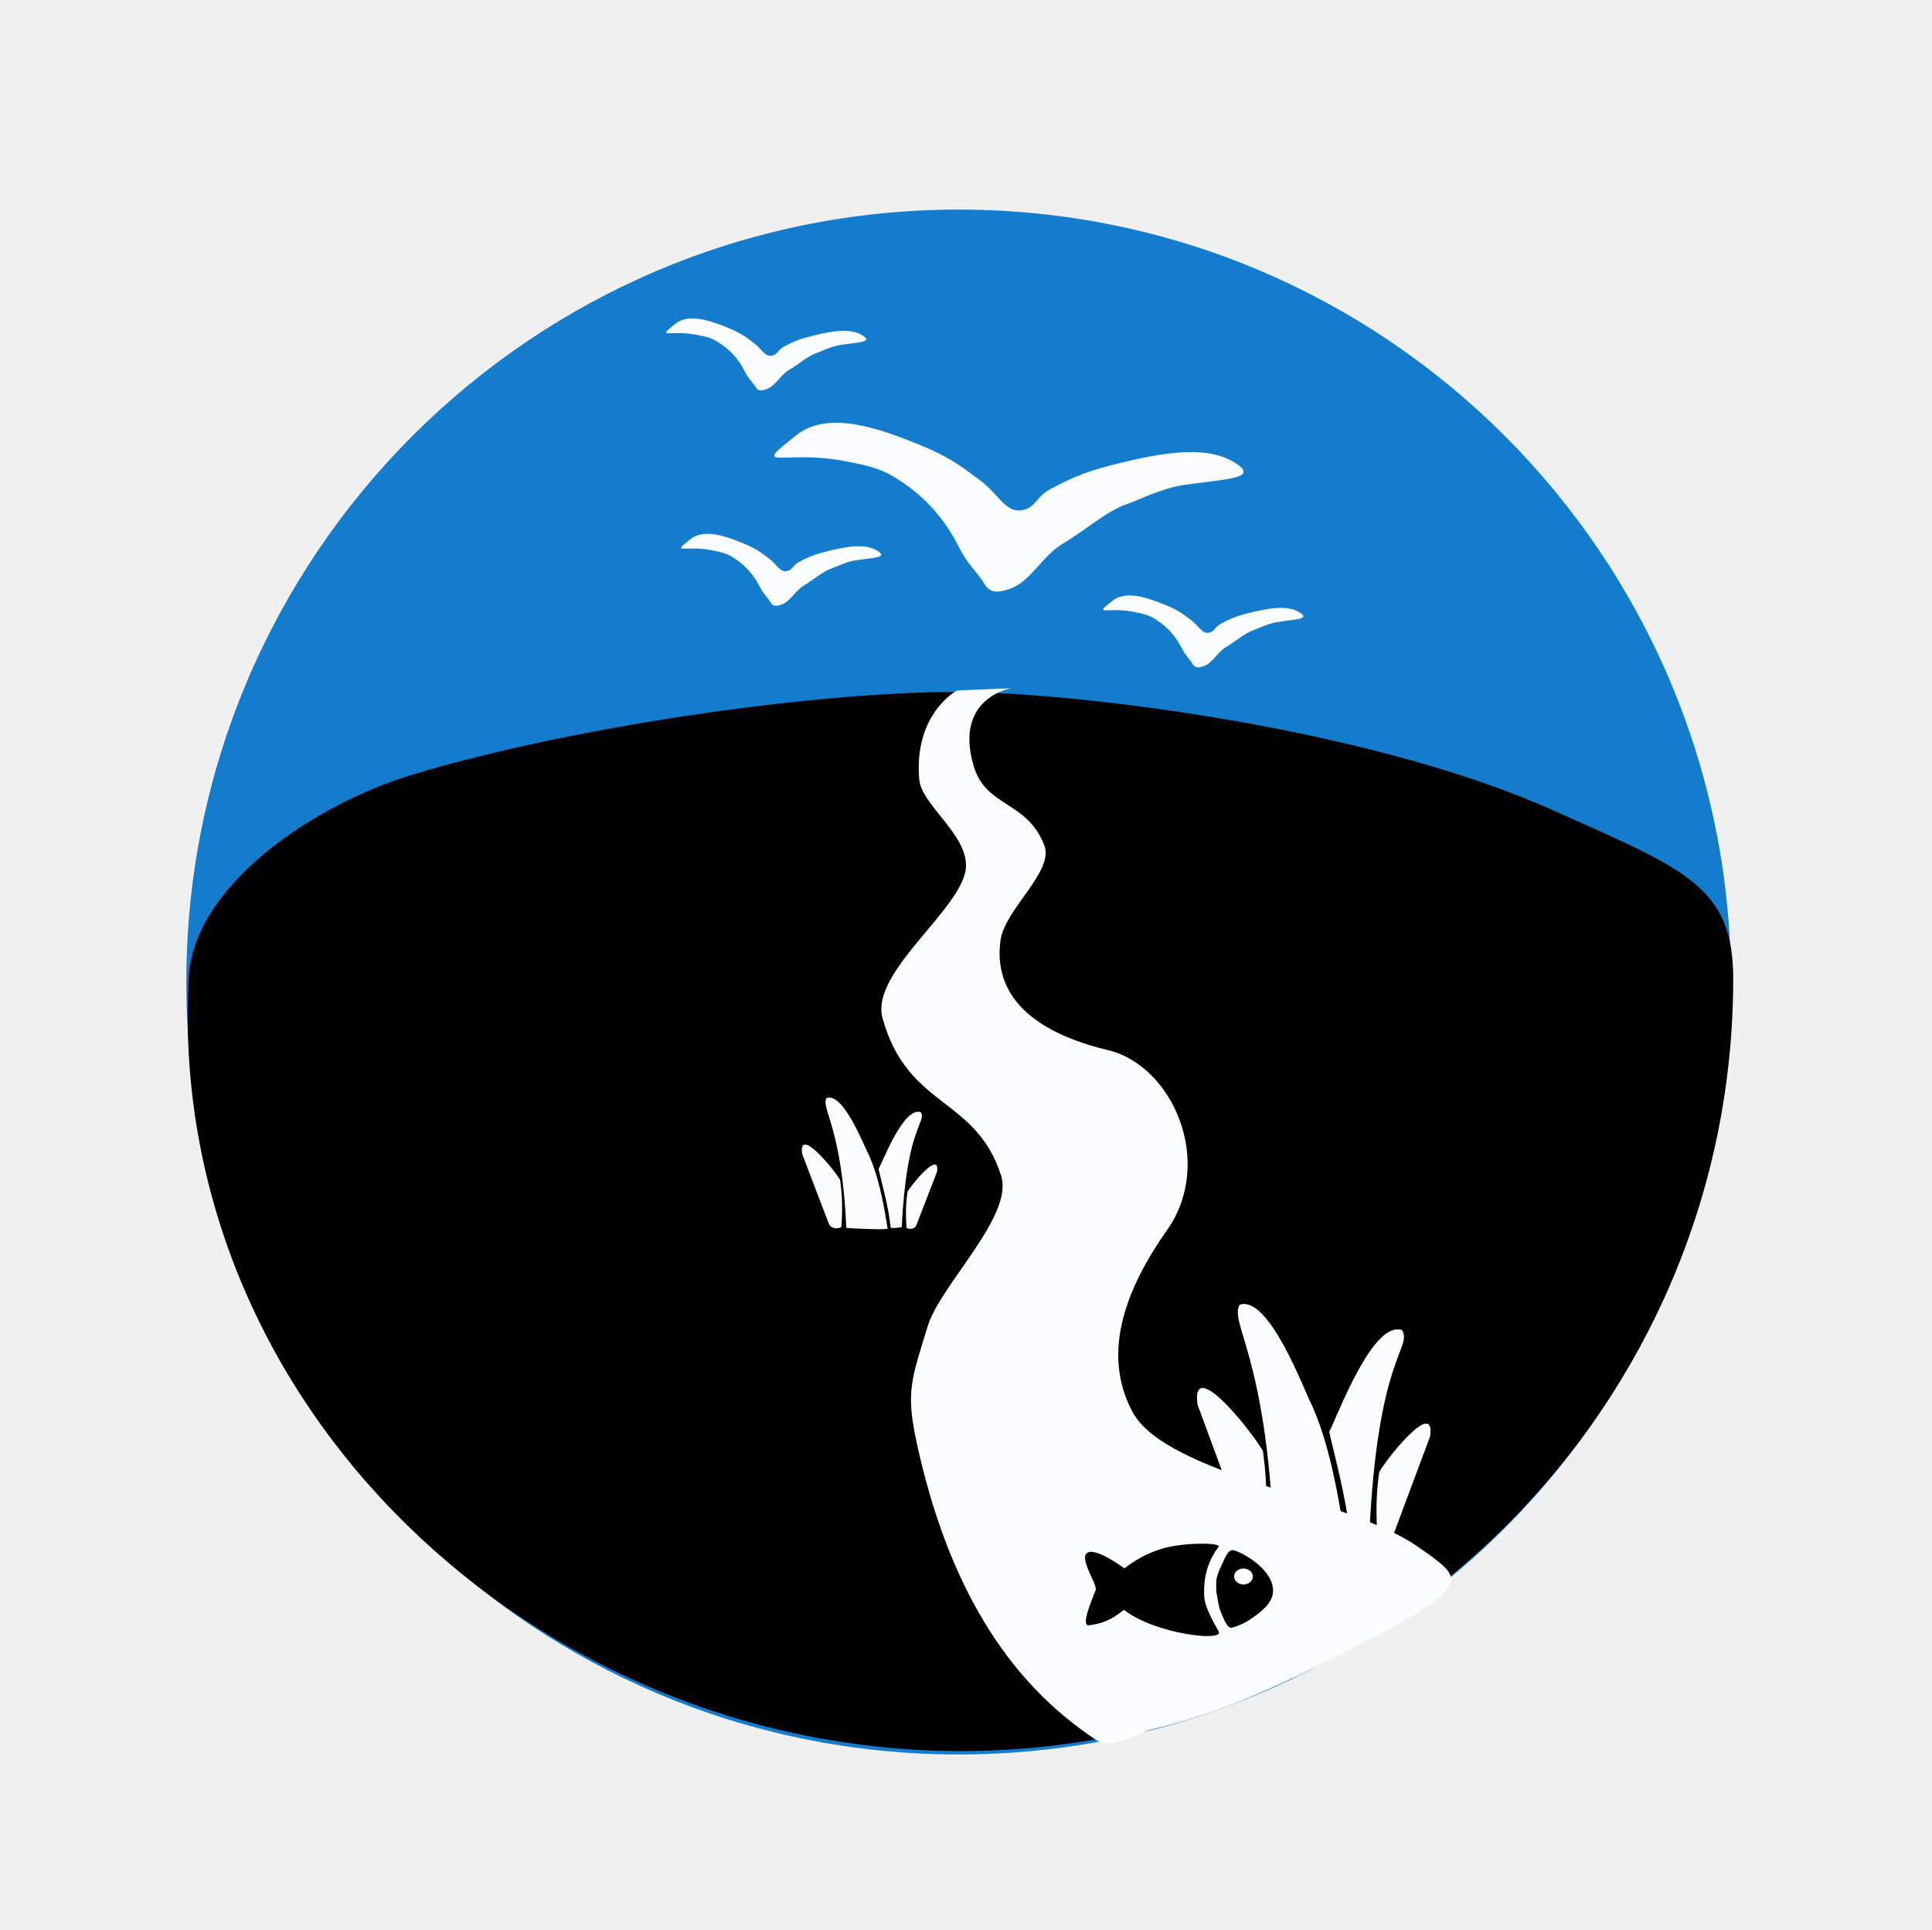
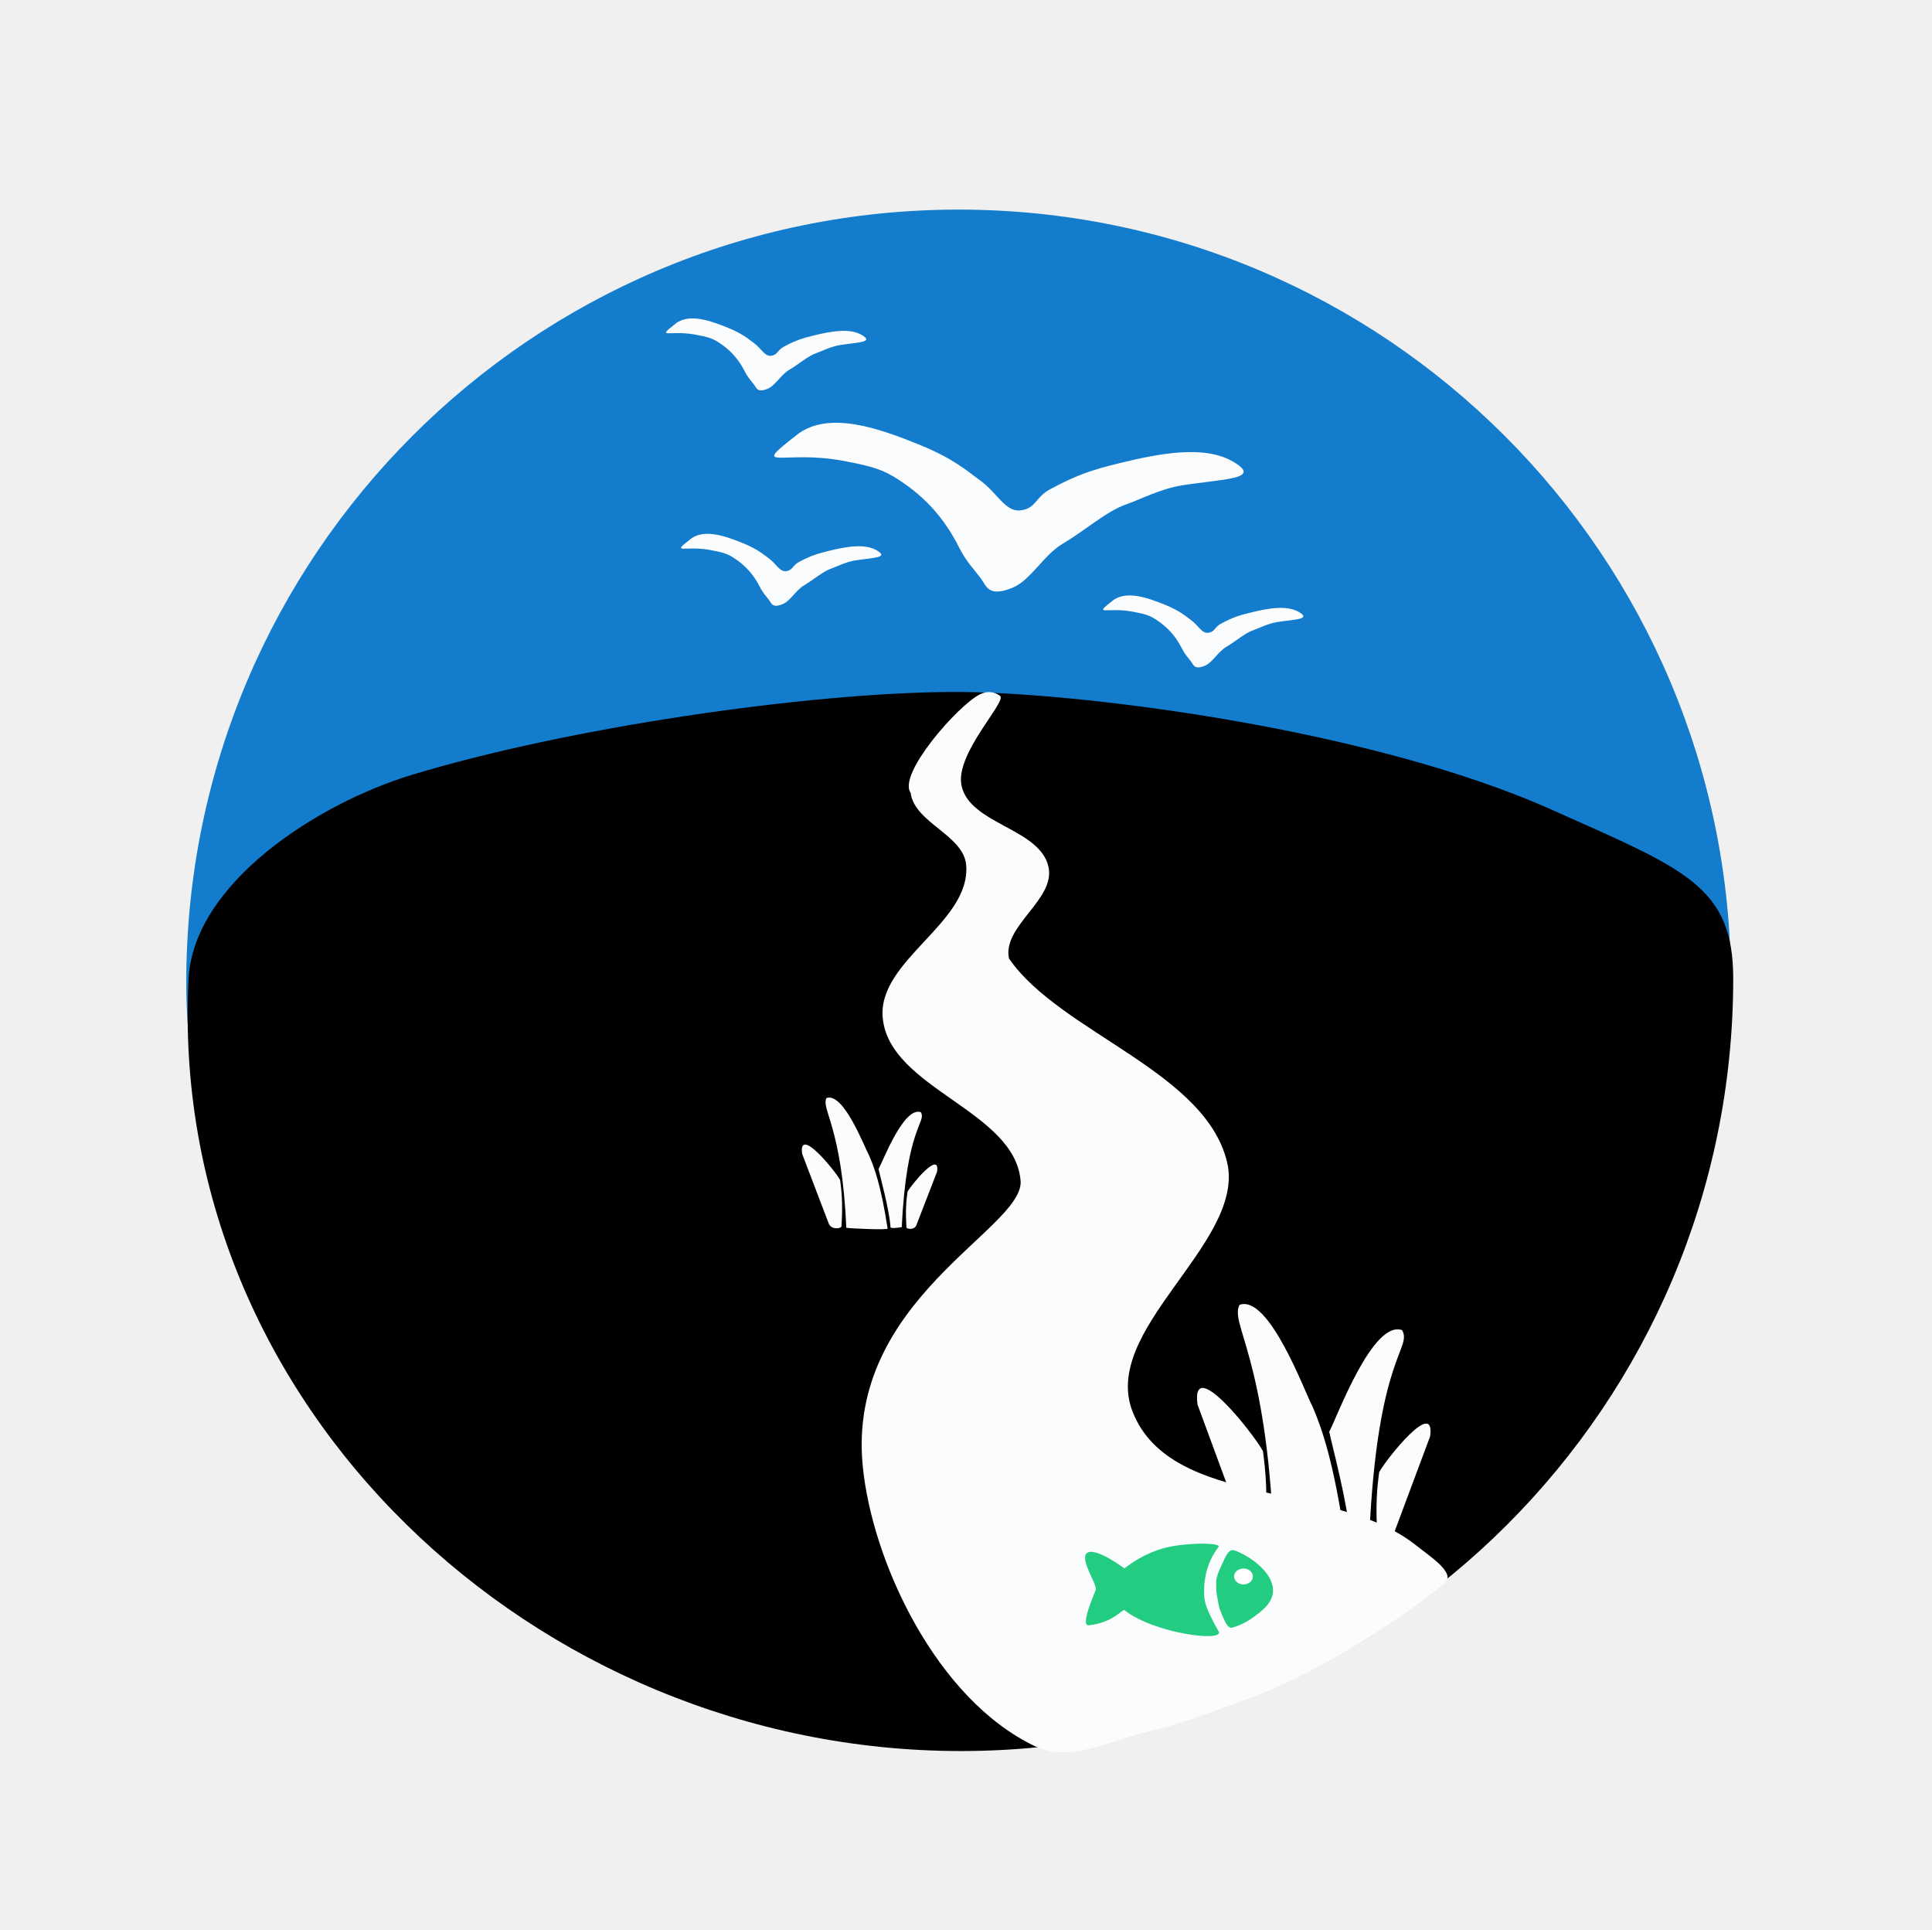
<svg xmlns="http://www.w3.org/2000/svg" width="43.903mm" height="43.838mm" viewBox="0 0 43.903 43.838" version="1.1" id="svg10459">
  <defs id="defs10456" />
  <g id="layer1" transform="translate(-13.6361,-22.70176)">
-     <circle style="fill:#147ccd;fill-opacity:1;stroke:none;stroke-width:1.653" id="path269" cx="35.42" cy="45.014" r="17.55" />
+     <path style="fill:#147ccd;stroke-width:1.653" d="m 52.97,45.014 c -1e-6,9.693 -6.639,2.675 -16.332,2.675 -9.693,0 -18.769,7.018 -18.769,-2.675 0,-9.693 7.857,-17.55 17.55,-17.55 9.693,0 17.55,7.857 17.55,17.55 z" id="path269" />
    <path id="path269-3" style="fill:#000000;fill-opacity:1;stroke:none;stroke-width:1.653" d="m 53.022,44.936 c 0,9.693 -7.857,17.55 -17.55,17.55 -9.693,1e-6 -18.052,-7.87 -17.55,-17.55 0.112,-2.156 2.908,-3.973 5.078,-4.631 3.533,-1.071 8.94,-1.862 12.258,-1.882 2.716,-0.017 9.442,0.8 13.639,2.676 3.011,1.346 4.125,1.723 4.125,3.837 z" />
-     <path id="rect1157" style="fill:#fafcfe;fill-opacity:1;stroke-width:1.653" d="m 35.379,38.39 1.232,-0.051 c 0,0 -1.311,0.219 -0.847,1.773 0.281,0.939 1.206,0.778 1.602,1.792 0.234,0.599 -0.893,1.443 -0.994,2.162 -0.132,0.937 0.314,1.986 2.448,2.497 1.461,0.349 2.428,2.541 1.334,4.091 -0.894,1.267 -1.52,2.762 -0.778,4.135 0.756,1.398 4.873,1.958 6.452,3.036 0.753,0.514 0.932,0.693 0.681,1 -0.38,0.464 -1.525,0.979 -2.133,1.317 -0.51,0.284 -1.037,0.538 -1.568,0.781 -0.488,0.223 -0.979,0.441 -1.485,0.621 -0.488,0.175 -0.986,0.323 -1.49,0.446 -0.425,0.103 -0.925,0.483 -1.291,0.242 -2.064,-1.361 -3.39,-3.593 -4.078,-6.766 -0.247,-1.142 -0.116,-1.427 0.254,-2.635 0.286,-0.936 1.961,-2.503 1.668,-3.418 -0.578,-1.802 -2.121,-1.518 -2.694,-3.575 -0.299,-1.073 1.897,-2.533 1.896,-3.475 -8.01e-4,-0.73 -1.014,-1.382 -1.063,-1.952 -0.128,-1.495 0.854,-2.02 0.854,-2.02 z" />
+     <path id="rect1157" style="fill:#fafcfe;fill-opacity:1;stroke-width:1.653" d="m 35.893,38.482 c 0.189,-0.095 0.34,-0.061 0.468,0.029 0.17,0.12 -1.026,1.312 -0.876,2.036 0.184,0.886 1.796,0.973 1.979,1.86 0.152,0.738 -1.055,1.335 -0.9,2.072 1.171,1.703 4.562,2.585 4.975,4.716 0.305,1.808 -2.905,3.738 -2.161,5.593 0.884,2.206 4.6,1.546 6.452,3.036 0.273,0.22 0.895,0.616 0.642,0.834 -0.627,0.539 -1.341,0.999 -2.052,1.436 -0.522,0.321 -1.063,0.613 -1.62,0.871 -0.479,0.222 -0.976,0.402 -1.474,0.578 -0.497,0.176 -0.994,0.36 -1.508,0.476 -0.871,0.195 -1.847,0.744 -2.654,0.362 -2.257,-1.068 -3.716,-4.211 -3.924,-6.381 -0.36,-3.755 3.606,-5.352 3.59,-6.445 -0.104,-1.617 -2.971,-2.105 -3.134,-3.718 -0.132,-1.313 1.997,-2.159 1.896,-3.475 -0.053,-0.69 -1.175,-0.961 -1.263,-1.648 -0.3,-0.422 1.076,-1.985 1.567,-2.232 z" />
    <path id="rect2776" style="fill:#fafcfe;stroke-width:0.799" d="m 31.743,32.581 c 0.735,-0.572 1.921,-0.124 2.785,0.225 0.795,0.322 1.099,0.61 1.36,0.795 0.413,0.293 0.587,0.735 0.935,0.697 0.355,-0.039 0.337,-0.298 0.675,-0.48 0.612,-0.328 0.942,-0.438 1.594,-0.597 0.918,-0.224 1.922,-0.41 2.569,-0.028 0.679,0.401 -0.233,0.387 -1.17,0.537 -0.48,0.076 -0.982,0.335 -1.248,0.426 -0.463,0.158 -0.921,0.58 -1.45,0.894 -0.457,0.27 -0.731,0.841 -1.163,1.012 -0.535,0.213 -0.58,-0.048 -0.696,-0.205 -0.185,-0.249 -0.336,-0.387 -0.501,-0.713 -0.32,-0.633 -0.735,-1.124 -1.368,-1.537 -0.342,-0.223 -0.563,-0.306 -1.29,-0.439 -1.355,-0.248 -2.116,0.261 -1.03,-0.586 z" />
    <path id="rect2776-4" style="fill:#fafcfe;stroke-width:0.341" d="m 28.99,30.053 c 0.313,-0.244 0.819,-0.053 1.188,0.096 0.339,0.137 0.469,0.26 0.58,0.339 0.176,0.125 0.25,0.313 0.399,0.297 0.151,-0.017 0.144,-0.127 0.288,-0.205 0.261,-0.14 0.402,-0.187 0.68,-0.255 0.391,-0.096 0.82,-0.175 1.095,-0.012 0.29,0.171 -0.099,0.165 -0.499,0.229 -0.205,0.033 -0.419,0.143 -0.532,0.182 -0.197,0.067 -0.393,0.247 -0.619,0.381 -0.195,0.115 -0.312,0.358 -0.496,0.432 -0.228,0.091 -0.247,-0.021 -0.297,-0.088 -0.079,-0.106 -0.143,-0.165 -0.214,-0.304 -0.136,-0.27 -0.314,-0.479 -0.583,-0.655 -0.146,-0.095 -0.24,-0.131 -0.55,-0.187 -0.578,-0.106 -0.902,0.111 -0.439,-0.25 z" />
    <path id="rect2776-4-2" style="fill:#fafcfe;stroke-width:0.341" d="m 38.923,36.347 c 0.313,-0.244 0.819,-0.053 1.188,0.096 0.339,0.137 0.469,0.26 0.58,0.339 0.176,0.125 0.25,0.313 0.399,0.297 0.151,-0.017 0.144,-0.127 0.288,-0.205 0.261,-0.14 0.402,-0.187 0.68,-0.255 0.391,-0.096 0.82,-0.175 1.095,-0.012 0.29,0.171 -0.099,0.165 -0.499,0.229 -0.205,0.033 -0.419,0.143 -0.532,0.182 -0.197,0.067 -0.393,0.247 -0.619,0.381 -0.195,0.115 -0.312,0.358 -0.496,0.432 -0.228,0.091 -0.247,-0.021 -0.297,-0.088 -0.079,-0.106 -0.143,-0.165 -0.214,-0.304 -0.136,-0.27 -0.314,-0.479 -0.583,-0.655 -0.146,-0.095 -0.24,-0.131 -0.55,-0.187 -0.578,-0.106 -0.902,0.111 -0.439,-0.25 z" />
    <path id="rect2776-4-8" style="fill:#fafcfe;stroke-width:0.341" d="m 29.331,34.947 c 0.313,-0.244 0.819,-0.053 1.188,0.096 0.339,0.137 0.469,0.26 0.58,0.339 0.176,0.125 0.25,0.313 0.399,0.297 0.151,-0.017 0.144,-0.127 0.288,-0.205 0.261,-0.14 0.402,-0.187 0.68,-0.255 0.391,-0.096 0.82,-0.175 1.095,-0.012 0.29,0.171 -0.099,0.165 -0.499,0.229 -0.205,0.033 -0.419,0.143 -0.532,0.182 -0.197,0.067 -0.393,0.247 -0.619,0.381 -0.195,0.115 -0.312,0.358 -0.496,0.432 -0.228,0.091 -0.247,-0.021 -0.297,-0.088 -0.079,-0.106 -0.143,-0.165 -0.214,-0.304 -0.136,-0.27 -0.314,-0.479 -0.583,-0.655 -0.146,-0.095 -0.24,-0.131 -0.55,-0.187 -0.578,-0.106 -0.902,0.111 -0.439,-0.25 z" />
-     <g id="g8560" transform="matrix(0.07139706,0,0,0.0611934,35.52542,62.49012)">
-       <path id="rect3626" style="fill:#000000;fill-opacity:1;stroke-width:1.948" d="m 80.494,-62.63 c 0,-2.246 1.085,-4.833 1.876,-6.843 1.094,-2.782 1.795,-4.746 3.093,-5.189 1.297,-0.443 13.111,6.241 13.133,15.027 0.011,4.601 -3.858,7.928 -6.63,10.162 -2.296,2.004 -5.284,3.332 -6.583,3.615 -1.516,0.33 -2.864,-4.492 -3.428,-5.955 -0.741,-1.921 -0.82,-3.935 -1.202,-5.985 -0.294,-1.579 -0.259,-3.218 -0.259,-4.831 z" />
-       <path id="rect3626-9" style="fill:#000000;fill-opacity:1;stroke-width:2.065" d="m 62.958,-75.103 c 6.806,-2.493 19.381,-2.421 18.295,-0.767 -2.754,4.193 -4.899,10.061 -4.569,18.095 0.088,2.138 0.402,4.698 4.59,13.273 2.006,4.107 -20.521,0.874 -29.982,-7.898 -0.508,-0.471 -3.585,4.649 -11.313,5.645 -2.979,0.384 1.986,-12.25 2.195,-13.143 0.493,-2.105 -5.2,-11.345 -2.831,-13.655 2.577,-2.512 11.949,5.671 11.949,5.671 4.521,-4.046 8.061,-5.86 11.667,-7.22 z" />
-       <ellipse style="fill:#ffffff;fill-opacity:1;stroke:none;stroke-width:2.065" id="path8143" cx="89.188" cy="-64.879" rx="2.988" ry="2.956" />
+     <g id="g8560" transform="matrix(0.07139706,0,0,0.0611934,35.52542,62.49012)" style="fill:#22cc80;fill-opacity:1">
+       <g id="g2312">
+         <path id="rect3626" style="fill:#22cc80;fill-opacity:1;stroke-width:1.948" d="m 80.494,-62.63 c 0,-2.246 1.085,-4.833 1.876,-6.843 1.094,-2.782 1.795,-4.746 3.093,-5.189 1.297,-0.443 13.111,6.241 13.133,15.027 0.011,4.601 -3.858,7.928 -6.63,10.162 -2.296,2.004 -5.284,3.332 -6.583,3.615 -1.516,0.33 -2.864,-4.492 -3.428,-5.955 -0.741,-1.921 -0.82,-3.935 -1.202,-5.985 -0.294,-1.579 -0.259,-3.218 -0.259,-4.831 z" />
+         <path id="rect3626-9" style="fill:#22cc80;fill-opacity:1;stroke-width:2.065" d="m 62.958,-75.103 c 6.806,-2.493 19.381,-2.421 18.295,-0.767 -2.754,4.193 -4.899,10.061 -4.569,18.095 0.088,2.138 0.402,4.698 4.59,13.273 2.006,4.107 -20.521,0.874 -29.982,-7.898 -0.508,-0.471 -3.585,4.649 -11.313,5.645 -2.979,0.384 1.986,-12.25 2.195,-13.143 0.493,-2.105 -5.2,-11.345 -2.831,-13.655 2.577,-2.512 11.949,5.671 11.949,5.671 4.521,-4.046 8.061,-5.86 11.667,-7.22 z" />
+         <ellipse style="fill:#ffffff;fill-opacity:1;stroke:none;stroke-width:2.065" id="path8143" cx="89.188" cy="-64.879" rx="2.988" ry="2.956" />
+       </g>
    </g>
    <g id="g9607" transform="matrix(0.08350114,0,0,0.09882014,28.46044,52.37491)">
      <path id="rect2776-1-0-1-6" style="fill:#fafcfe;stroke-width:0.772" d="m 58.912,-34.739 c 1.473,2.79 3.328,7.093 5.107,16.927 0.065,0.357 -10.041,0.01 -11.247,-0.185 -1.163,-23.212 -6.954,-27.394 -5.378,-29.826 4.675,-1.383 10.346,11.347 11.518,13.084 z" />
      <path id="rect2776-1" style="fill:#fafcfe;stroke-width:0.998" d="m 51.093,-28.985 c 0.435,2.719 0.76,5.482 0.37,10.688 -0.035,0.47 -2.759,0.895 -3.471,-0.682 l -7.231,-16.009 c -1.07,-6.508 8.827,3.742 10.332,6.003 z" />
      <path id="rect2776-1-0" style="fill:#fafcfe;stroke-width:0.772" d="m 69.438,-26.282 c -0.339,2.09 -0.592,4.214 -0.288,8.215 0.027,0.362 2.148,0.688 2.702,-0.524 l 5.63,-12.305 c 0.833,-5.002 -6.872,2.877 -8.044,4.614 z" />
      <path id="rect2776-1-0-1" style="fill:#fafcfe;stroke-width:0.772" d="m 61.551,-31.48 c 0.446,1.741 2.951,9.335 3.254,13.337 0.027,0.362 1.87,0.191 3.075,-0.004 1.283,-23.18 6.764,-23.984 5.188,-26.417 -4.675,-1.383 -10.346,11.347 -11.518,13.084 z" />
    </g>
    <g id="g9607-5" transform="matrix(0.1439559,0,0,0.1764563,34.98077,60.78704)">
      <path id="rect2776-1-0-1-6-7" style="fill:#fafcfe;stroke-width:0.772" d="m 58.912,-34.739 c 1.473,2.79 3.328,7.093 5.107,16.927 0.065,0.357 -10.041,0.01 -11.247,-0.185 -1.163,-23.212 -6.954,-27.394 -5.378,-29.826 4.675,-1.383 10.346,11.347 11.518,13.084 z" />
      <path id="rect2776-1-1" style="fill:#fafcfe;stroke-width:0.998" d="m 51.093,-28.985 c 0.435,2.719 0.76,5.482 0.37,10.688 -0.035,0.47 -2.759,0.895 -3.471,-0.682 l -7.231,-16.009 c -1.07,-6.508 8.827,3.742 10.332,6.003 z" />
      <path id="rect2776-1-0-5" style="fill:#fafcfe;stroke-width:0.772" d="m 69.438,-26.282 c -0.339,2.09 -0.592,4.214 -0.288,8.215 0.027,0.362 2.148,0.688 2.702,-0.524 l 5.63,-12.305 c 0.833,-5.002 -6.872,2.877 -8.044,4.614 z" />
      <path id="rect2776-1-0-1-4" style="fill:#fafcfe;stroke-width:0.772" d="m 61.551,-31.48 c 0.446,1.741 2.951,9.335 3.254,13.337 0.027,0.362 1.87,0.191 3.075,-0.004 1.283,-23.18 6.764,-23.984 5.188,-26.417 -4.675,-1.383 -10.346,11.347 -11.518,13.084 z" />
    </g>
  </g>
</svg>
